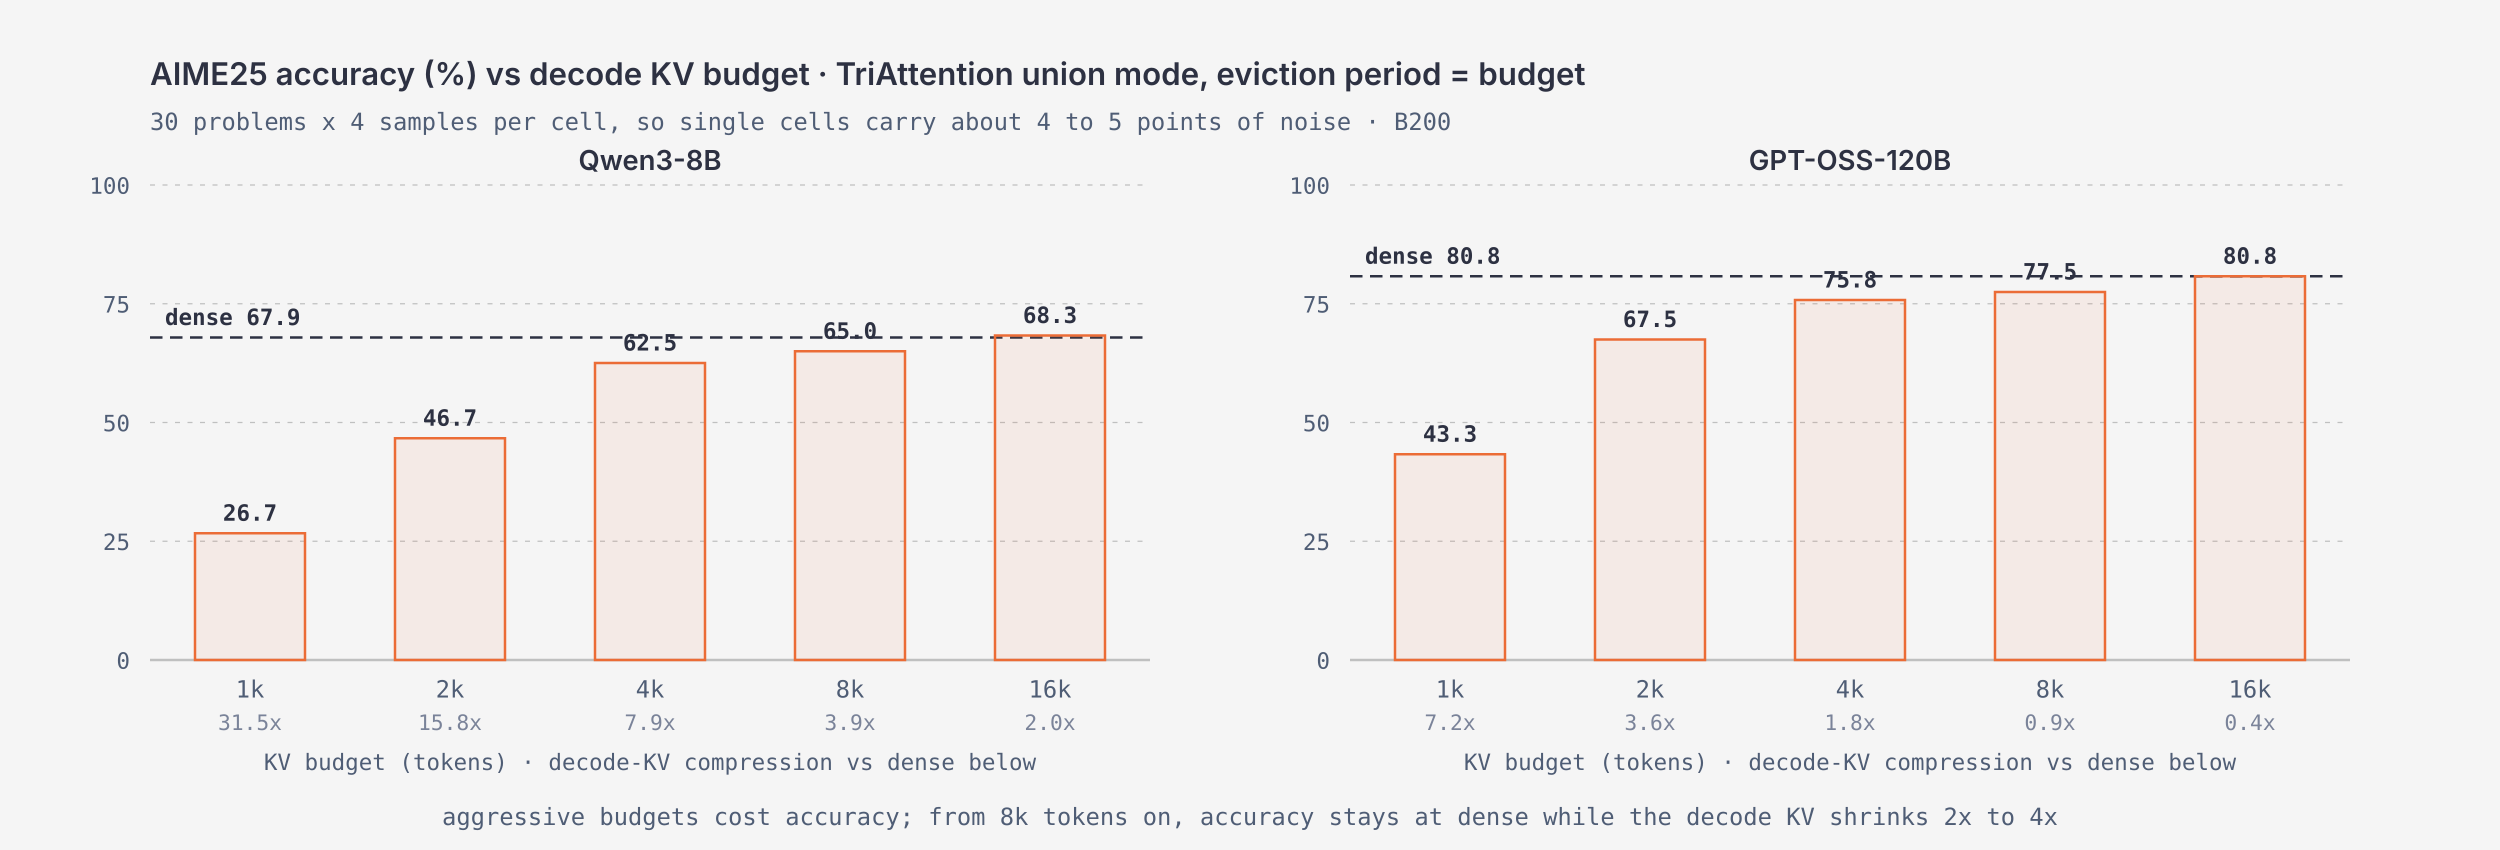
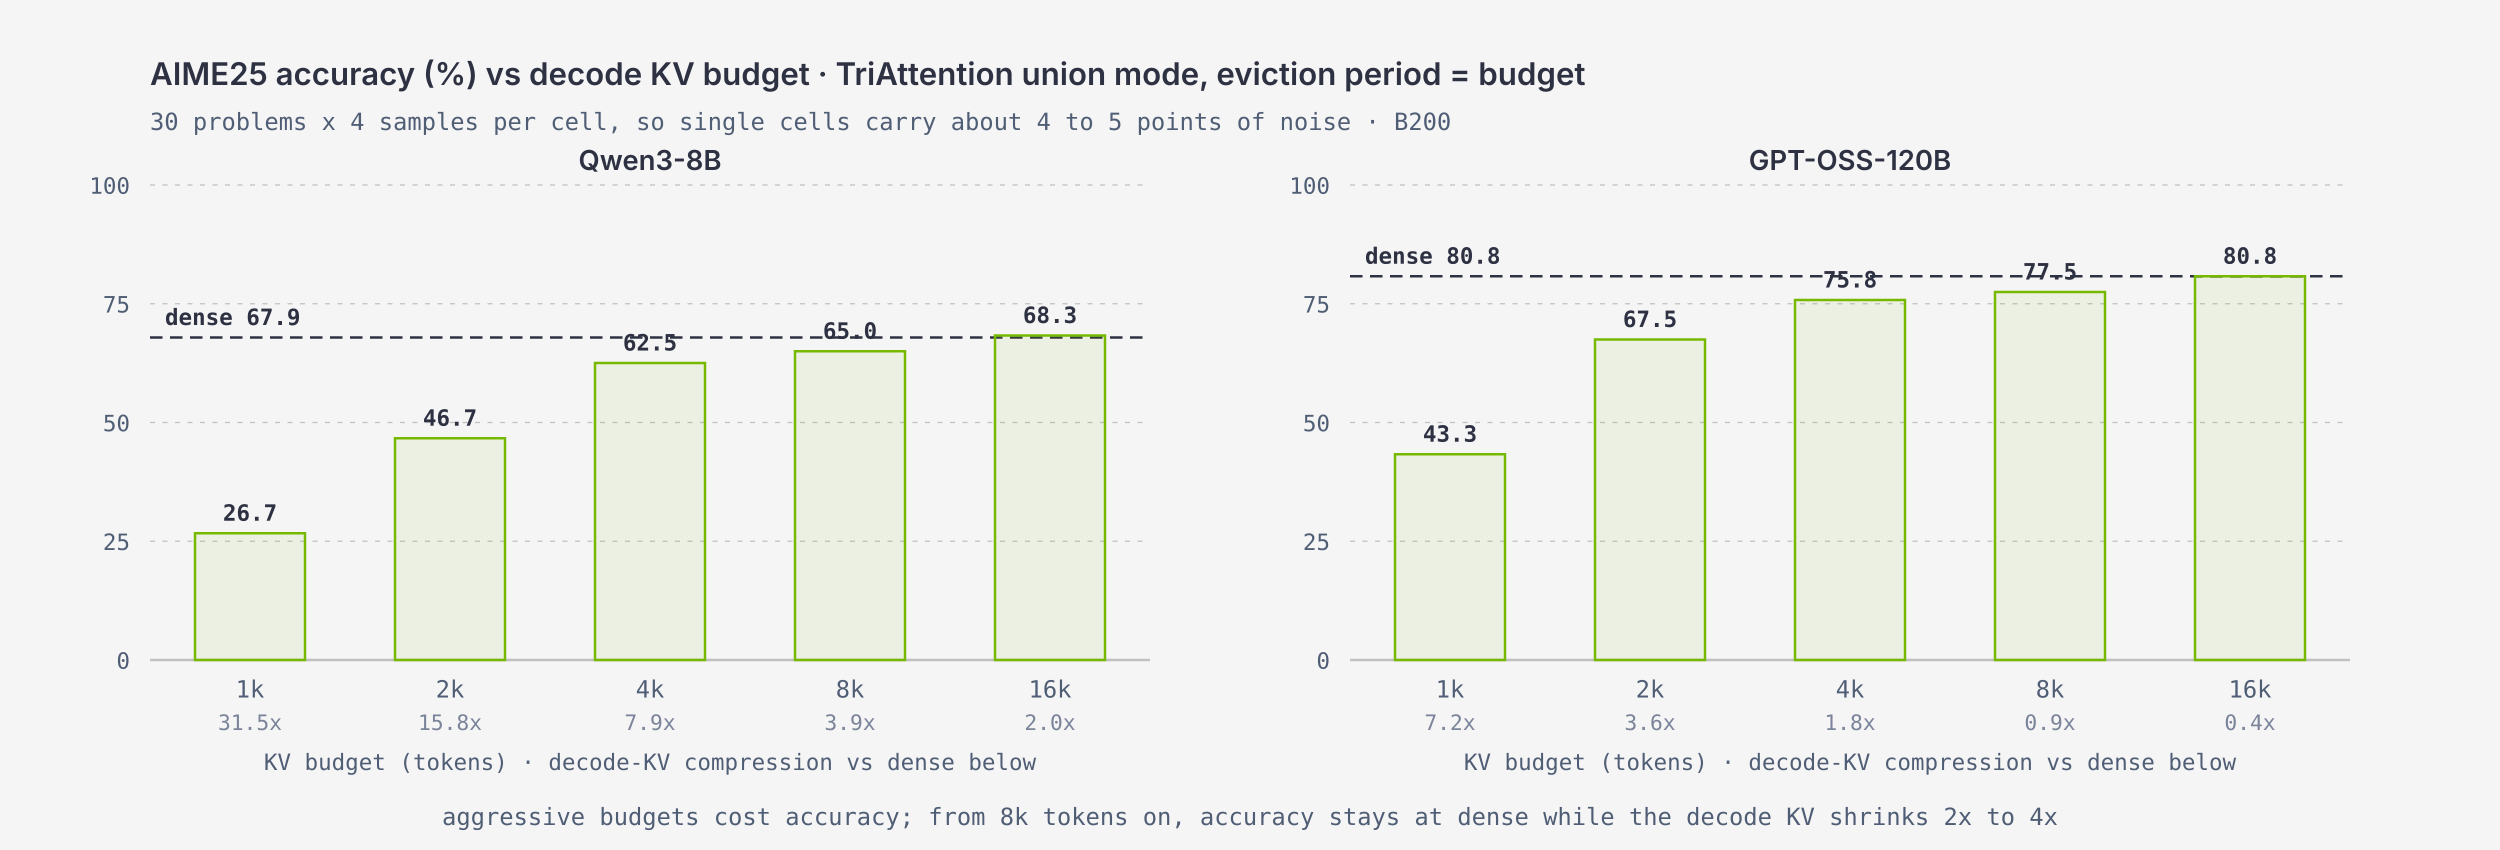
<svg xmlns="http://www.w3.org/2000/svg" viewBox="0 0 1000 340" width="1000" height="340">
  <defs>
    <marker id="ah" markerWidth="8" markerHeight="8" refX="7" refY="4" orient="auto" markerUnits="userSpaceOnUse">
      <path d="M0,0.5 L7,4 L0,7.5" fill="none" stroke="#4f5d75" stroke-width="1" />
    </marker>
  </defs>
  <rect width="1000" height="340" fill="#f5f5f5" />
  <text x="60.0" y="34.0" font-family="'Geist','Inter',system-ui,-apple-system,'Segoe UI',sans-serif" font-size="12.5" font-weight="600" fill="#2d3142" text-anchor="start">AIME25 accuracy (%) vs decode KV budget · TriAttention union mode, eviction period = budget</text>
  <text x="60.0" y="52.0" font-family="'Geist Mono','SFMono-Regular',Menlo,Consolas,monospace" font-size="9.5" font-weight="500" fill="#4f5d75" text-anchor="start">30 problems x 4 samples per cell, so single cells carry about 4 to 5 points of noise · B200</text>
  <text x="260.0" y="68.0" font-family="'Geist','Inter',system-ui,-apple-system,'Segoe UI',sans-serif" font-size="11" font-weight="600" fill="#2d3142" text-anchor="middle">Qwen3-8B</text>
  <line x1="60" y1="264.0" x2="460" y2="264.0" stroke="#bfc0c0" stroke-width="1" />
  <text x="52.0" y="267.5" font-family="'Geist Mono','SFMono-Regular',Menlo,Consolas,monospace" font-size="9" font-weight="500" fill="#4f5d75" text-anchor="end">0</text>
  <line x1="60" y1="216.5" x2="460" y2="216.5" stroke="#bfc0c0" stroke-width="0.5" stroke-dasharray="2,3" />
  <text x="52.0" y="220.0" font-family="'Geist Mono','SFMono-Regular',Menlo,Consolas,monospace" font-size="9" font-weight="500" fill="#4f5d75" text-anchor="end">25</text>
  <line x1="60" y1="169.0" x2="460" y2="169.0" stroke="#bfc0c0" stroke-width="0.5" stroke-dasharray="2,3" />
  <text x="52.0" y="172.5" font-family="'Geist Mono','SFMono-Regular',Menlo,Consolas,monospace" font-size="9" font-weight="500" fill="#4f5d75" text-anchor="end">50</text>
  <line x1="60" y1="121.5" x2="460" y2="121.5" stroke="#bfc0c0" stroke-width="0.5" stroke-dasharray="2,3" />
  <text x="52.0" y="125.0" font-family="'Geist Mono','SFMono-Regular',Menlo,Consolas,monospace" font-size="9" font-weight="500" fill="#4f5d75" text-anchor="end">75</text>
  <line x1="60" y1="74.0" x2="460" y2="74.0" stroke="#bfc0c0" stroke-width="0.5" stroke-dasharray="2,3" />
  <text x="52.0" y="77.5" font-family="'Geist Mono','SFMono-Regular',Menlo,Consolas,monospace" font-size="9" font-weight="500" fill="#4f5d75" text-anchor="end">100</text>
  <line x1="60" y1="135.0" x2="460" y2="135.0" stroke="#2d3142" stroke-width="1" stroke-dasharray="5,3" />
  <text x="66.0" y="130.0" font-family="'Geist Mono','SFMono-Regular',Menlo,Consolas,monospace" font-size="9" font-weight="600" fill="#2d3142" text-anchor="start">dense 67.9</text>
-   <rect x="78.0" y="213.3" width="44" height="50.7" fill="rgba(235,108,54,0.08)" stroke="#eb6c36" stroke-width="1" />
+   <rect x="78.0" y="213.3" width="44" height="50.7" fill="rgba(118,185,0,0.08)" stroke="#76B900" stroke-width="1" />
  <text x="100.0" y="208.3" font-family="'Geist Mono','SFMono-Regular',Menlo,Consolas,monospace" font-size="9" font-weight="600" fill="#2d3142" text-anchor="middle">26.7</text>
  <text x="100.0" y="279.0" font-family="'Geist Mono','SFMono-Regular',Menlo,Consolas,monospace" font-size="9.5" font-weight="500" fill="#4f5d75" text-anchor="middle">1k</text>
  <text x="100.0" y="292.0" font-family="'Geist Mono','SFMono-Regular',Menlo,Consolas,monospace" font-size="8.5" font-weight="500" fill="#7a8399" text-anchor="middle">31.5x</text>
-   <rect x="158.0" y="175.3" width="44" height="88.7" fill="rgba(235,108,54,0.08)" stroke="#eb6c36" stroke-width="1" />
+   <rect x="158.0" y="175.3" width="44" height="88.7" fill="rgba(118,185,0,0.08)" stroke="#76B900" stroke-width="1" />
  <text x="180.0" y="170.3" font-family="'Geist Mono','SFMono-Regular',Menlo,Consolas,monospace" font-size="9" font-weight="600" fill="#2d3142" text-anchor="middle">46.7</text>
  <text x="180.0" y="279.0" font-family="'Geist Mono','SFMono-Regular',Menlo,Consolas,monospace" font-size="9.5" font-weight="500" fill="#4f5d75" text-anchor="middle">2k</text>
  <text x="180.0" y="292.0" font-family="'Geist Mono','SFMono-Regular',Menlo,Consolas,monospace" font-size="8.5" font-weight="500" fill="#7a8399" text-anchor="middle">15.8x</text>
-   <rect x="238.0" y="145.2" width="44" height="118.8" fill="rgba(235,108,54,0.08)" stroke="#eb6c36" stroke-width="1" />
+   <rect x="238.0" y="145.2" width="44" height="118.8" fill="rgba(118,185,0,0.08)" stroke="#76B900" stroke-width="1" />
  <text x="260.0" y="140.2" font-family="'Geist Mono','SFMono-Regular',Menlo,Consolas,monospace" font-size="9" font-weight="600" fill="#2d3142" text-anchor="middle">62.5</text>
  <text x="260.0" y="279.0" font-family="'Geist Mono','SFMono-Regular',Menlo,Consolas,monospace" font-size="9.5" font-weight="500" fill="#4f5d75" text-anchor="middle">4k</text>
  <text x="260.0" y="292.0" font-family="'Geist Mono','SFMono-Regular',Menlo,Consolas,monospace" font-size="8.5" font-weight="500" fill="#7a8399" text-anchor="middle">7.9x</text>
-   <rect x="318.0" y="140.5" width="44" height="123.5" fill="rgba(235,108,54,0.08)" stroke="#eb6c36" stroke-width="1" />
+   <rect x="318.0" y="140.5" width="44" height="123.5" fill="rgba(118,185,0,0.08)" stroke="#76B900" stroke-width="1" />
  <text x="340.0" y="135.5" font-family="'Geist Mono','SFMono-Regular',Menlo,Consolas,monospace" font-size="9" font-weight="600" fill="#2d3142" text-anchor="middle">65.0</text>
  <text x="340.0" y="279.0" font-family="'Geist Mono','SFMono-Regular',Menlo,Consolas,monospace" font-size="9.5" font-weight="500" fill="#4f5d75" text-anchor="middle">8k</text>
  <text x="340.0" y="292.0" font-family="'Geist Mono','SFMono-Regular',Menlo,Consolas,monospace" font-size="8.5" font-weight="500" fill="#7a8399" text-anchor="middle">3.9x</text>
-   <rect x="398.0" y="134.2" width="44" height="129.8" fill="rgba(235,108,54,0.08)" stroke="#eb6c36" stroke-width="1" />
+   <rect x="398.0" y="134.2" width="44" height="129.8" fill="rgba(118,185,0,0.08)" stroke="#76B900" stroke-width="1" />
  <text x="420.0" y="129.2" font-family="'Geist Mono','SFMono-Regular',Menlo,Consolas,monospace" font-size="9" font-weight="600" fill="#2d3142" text-anchor="middle">68.3</text>
  <text x="420.0" y="279.0" font-family="'Geist Mono','SFMono-Regular',Menlo,Consolas,monospace" font-size="9.5" font-weight="500" fill="#4f5d75" text-anchor="middle">16k</text>
  <text x="420.0" y="292.0" font-family="'Geist Mono','SFMono-Regular',Menlo,Consolas,monospace" font-size="8.5" font-weight="500" fill="#7a8399" text-anchor="middle">2.0x</text>
  <text x="260.0" y="308.0" font-family="'Geist Mono','SFMono-Regular',Menlo,Consolas,monospace" font-size="9" font-weight="500" fill="#4f5d75" text-anchor="middle">KV budget (tokens) · decode-KV compression vs dense below</text>
  <text x="740.0" y="68.0" font-family="'Geist','Inter',system-ui,-apple-system,'Segoe UI',sans-serif" font-size="11" font-weight="600" fill="#2d3142" text-anchor="middle">GPT-OSS-120B</text>
  <line x1="540" y1="264.0" x2="940" y2="264.0" stroke="#bfc0c0" stroke-width="1" />
  <text x="532.0" y="267.5" font-family="'Geist Mono','SFMono-Regular',Menlo,Consolas,monospace" font-size="9" font-weight="500" fill="#4f5d75" text-anchor="end">0</text>
  <line x1="540" y1="216.5" x2="940" y2="216.5" stroke="#bfc0c0" stroke-width="0.5" stroke-dasharray="2,3" />
  <text x="532.0" y="220.0" font-family="'Geist Mono','SFMono-Regular',Menlo,Consolas,monospace" font-size="9" font-weight="500" fill="#4f5d75" text-anchor="end">25</text>
  <line x1="540" y1="169.0" x2="940" y2="169.0" stroke="#bfc0c0" stroke-width="0.5" stroke-dasharray="2,3" />
  <text x="532.0" y="172.5" font-family="'Geist Mono','SFMono-Regular',Menlo,Consolas,monospace" font-size="9" font-weight="500" fill="#4f5d75" text-anchor="end">50</text>
  <line x1="540" y1="121.5" x2="940" y2="121.5" stroke="#bfc0c0" stroke-width="0.5" stroke-dasharray="2,3" />
  <text x="532.0" y="125.0" font-family="'Geist Mono','SFMono-Regular',Menlo,Consolas,monospace" font-size="9" font-weight="500" fill="#4f5d75" text-anchor="end">75</text>
  <line x1="540" y1="74.0" x2="940" y2="74.0" stroke="#bfc0c0" stroke-width="0.5" stroke-dasharray="2,3" />
  <text x="532.0" y="77.5" font-family="'Geist Mono','SFMono-Regular',Menlo,Consolas,monospace" font-size="9" font-weight="500" fill="#4f5d75" text-anchor="end">100</text>
  <line x1="540" y1="110.5" x2="940" y2="110.5" stroke="#2d3142" stroke-width="1" stroke-dasharray="5,3" />
  <text x="546.0" y="105.5" font-family="'Geist Mono','SFMono-Regular',Menlo,Consolas,monospace" font-size="9" font-weight="600" fill="#2d3142" text-anchor="start">dense 80.8</text>
-   <rect x="558.0" y="181.7" width="44" height="82.3" fill="rgba(235,108,54,0.08)" stroke="#eb6c36" stroke-width="1" />
+   <rect x="558.0" y="181.7" width="44" height="82.3" fill="rgba(118,185,0,0.08)" stroke="#76B900" stroke-width="1" />
  <text x="580.0" y="176.7" font-family="'Geist Mono','SFMono-Regular',Menlo,Consolas,monospace" font-size="9" font-weight="600" fill="#2d3142" text-anchor="middle">43.3</text>
  <text x="580.0" y="279.0" font-family="'Geist Mono','SFMono-Regular',Menlo,Consolas,monospace" font-size="9.5" font-weight="500" fill="#4f5d75" text-anchor="middle">1k</text>
  <text x="580.0" y="292.0" font-family="'Geist Mono','SFMono-Regular',Menlo,Consolas,monospace" font-size="8.5" font-weight="500" fill="#7a8399" text-anchor="middle">7.2x</text>
-   <rect x="638.0" y="135.8" width="44" height="128.2" fill="rgba(235,108,54,0.08)" stroke="#eb6c36" stroke-width="1" />
+   <rect x="638.0" y="135.8" width="44" height="128.2" fill="rgba(118,185,0,0.08)" stroke="#76B900" stroke-width="1" />
  <text x="660.0" y="130.8" font-family="'Geist Mono','SFMono-Regular',Menlo,Consolas,monospace" font-size="9" font-weight="600" fill="#2d3142" text-anchor="middle">67.5</text>
  <text x="660.0" y="279.0" font-family="'Geist Mono','SFMono-Regular',Menlo,Consolas,monospace" font-size="9.5" font-weight="500" fill="#4f5d75" text-anchor="middle">2k</text>
  <text x="660.0" y="292.0" font-family="'Geist Mono','SFMono-Regular',Menlo,Consolas,monospace" font-size="8.5" font-weight="500" fill="#7a8399" text-anchor="middle">3.6x</text>
-   <rect x="718.0" y="120.0" width="44" height="144.0" fill="rgba(235,108,54,0.08)" stroke="#eb6c36" stroke-width="1" />
+   <rect x="718.0" y="120.0" width="44" height="144.0" fill="rgba(118,185,0,0.08)" stroke="#76B900" stroke-width="1" />
  <text x="740.0" y="115.0" font-family="'Geist Mono','SFMono-Regular',Menlo,Consolas,monospace" font-size="9" font-weight="600" fill="#2d3142" text-anchor="middle">75.8</text>
  <text x="740.0" y="279.0" font-family="'Geist Mono','SFMono-Regular',Menlo,Consolas,monospace" font-size="9.5" font-weight="500" fill="#4f5d75" text-anchor="middle">4k</text>
  <text x="740.0" y="292.0" font-family="'Geist Mono','SFMono-Regular',Menlo,Consolas,monospace" font-size="8.5" font-weight="500" fill="#7a8399" text-anchor="middle">1.8x</text>
-   <rect x="798.0" y="116.8" width="44" height="147.2" fill="rgba(235,108,54,0.08)" stroke="#eb6c36" stroke-width="1" />
+   <rect x="798.0" y="116.8" width="44" height="147.2" fill="rgba(118,185,0,0.08)" stroke="#76B900" stroke-width="1" />
  <text x="820.0" y="111.8" font-family="'Geist Mono','SFMono-Regular',Menlo,Consolas,monospace" font-size="9" font-weight="600" fill="#2d3142" text-anchor="middle">77.5</text>
  <text x="820.0" y="279.0" font-family="'Geist Mono','SFMono-Regular',Menlo,Consolas,monospace" font-size="9.5" font-weight="500" fill="#4f5d75" text-anchor="middle">8k</text>
  <text x="820.0" y="292.0" font-family="'Geist Mono','SFMono-Regular',Menlo,Consolas,monospace" font-size="8.5" font-weight="500" fill="#7a8399" text-anchor="middle">0.9x</text>
-   <rect x="878.0" y="110.5" width="44" height="153.5" fill="rgba(235,108,54,0.08)" stroke="#eb6c36" stroke-width="1" />
+   <rect x="878.0" y="110.5" width="44" height="153.5" fill="rgba(118,185,0,0.08)" stroke="#76B900" stroke-width="1" />
  <text x="900.0" y="105.5" font-family="'Geist Mono','SFMono-Regular',Menlo,Consolas,monospace" font-size="9" font-weight="600" fill="#2d3142" text-anchor="middle">80.8</text>
  <text x="900.0" y="279.0" font-family="'Geist Mono','SFMono-Regular',Menlo,Consolas,monospace" font-size="9.5" font-weight="500" fill="#4f5d75" text-anchor="middle">16k</text>
  <text x="900.0" y="292.0" font-family="'Geist Mono','SFMono-Regular',Menlo,Consolas,monospace" font-size="8.5" font-weight="500" fill="#7a8399" text-anchor="middle">0.4x</text>
  <text x="740.0" y="308.0" font-family="'Geist Mono','SFMono-Regular',Menlo,Consolas,monospace" font-size="9" font-weight="500" fill="#4f5d75" text-anchor="middle">KV budget (tokens) · decode-KV compression vs dense below</text>
  <text x="500.0" y="330.0" font-family="'Geist Mono','SFMono-Regular',Menlo,Consolas,monospace" font-size="9.5" font-weight="500" fill="#4f5d75" text-anchor="middle">aggressive budgets cost accuracy; from 8k tokens on, accuracy stays at dense while the decode KV shrinks 2x to 4x</text>
</svg>
